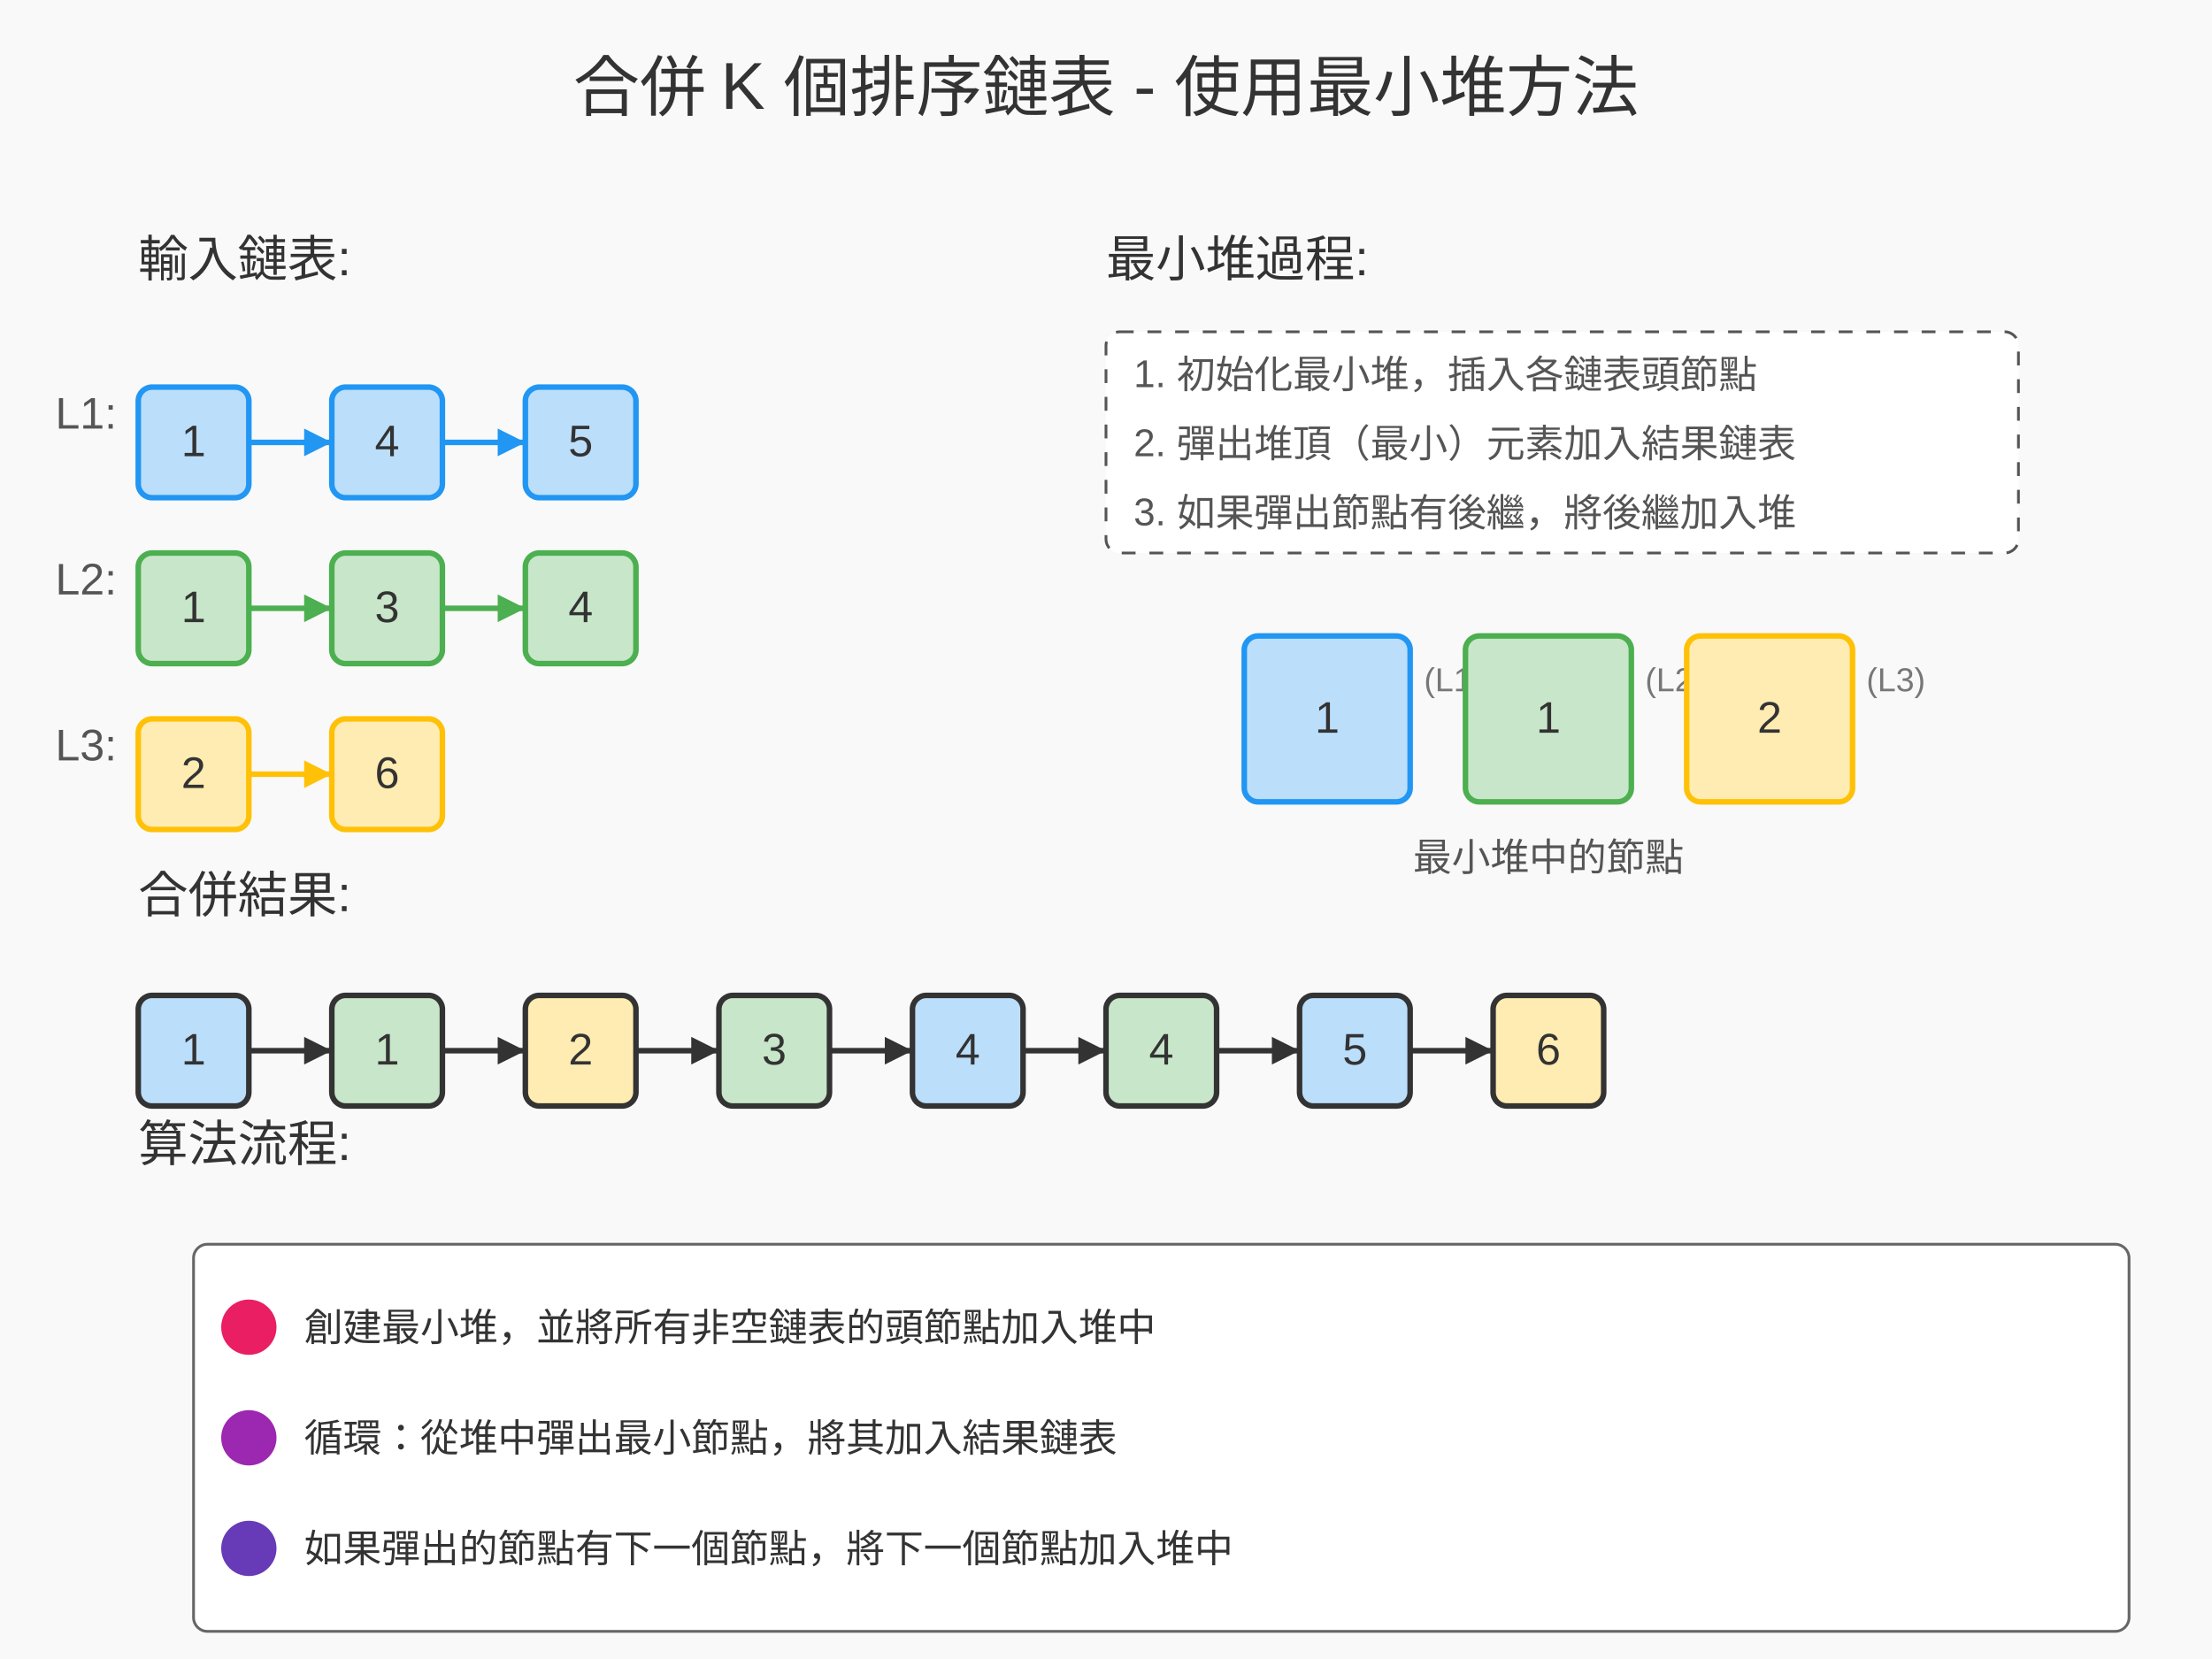
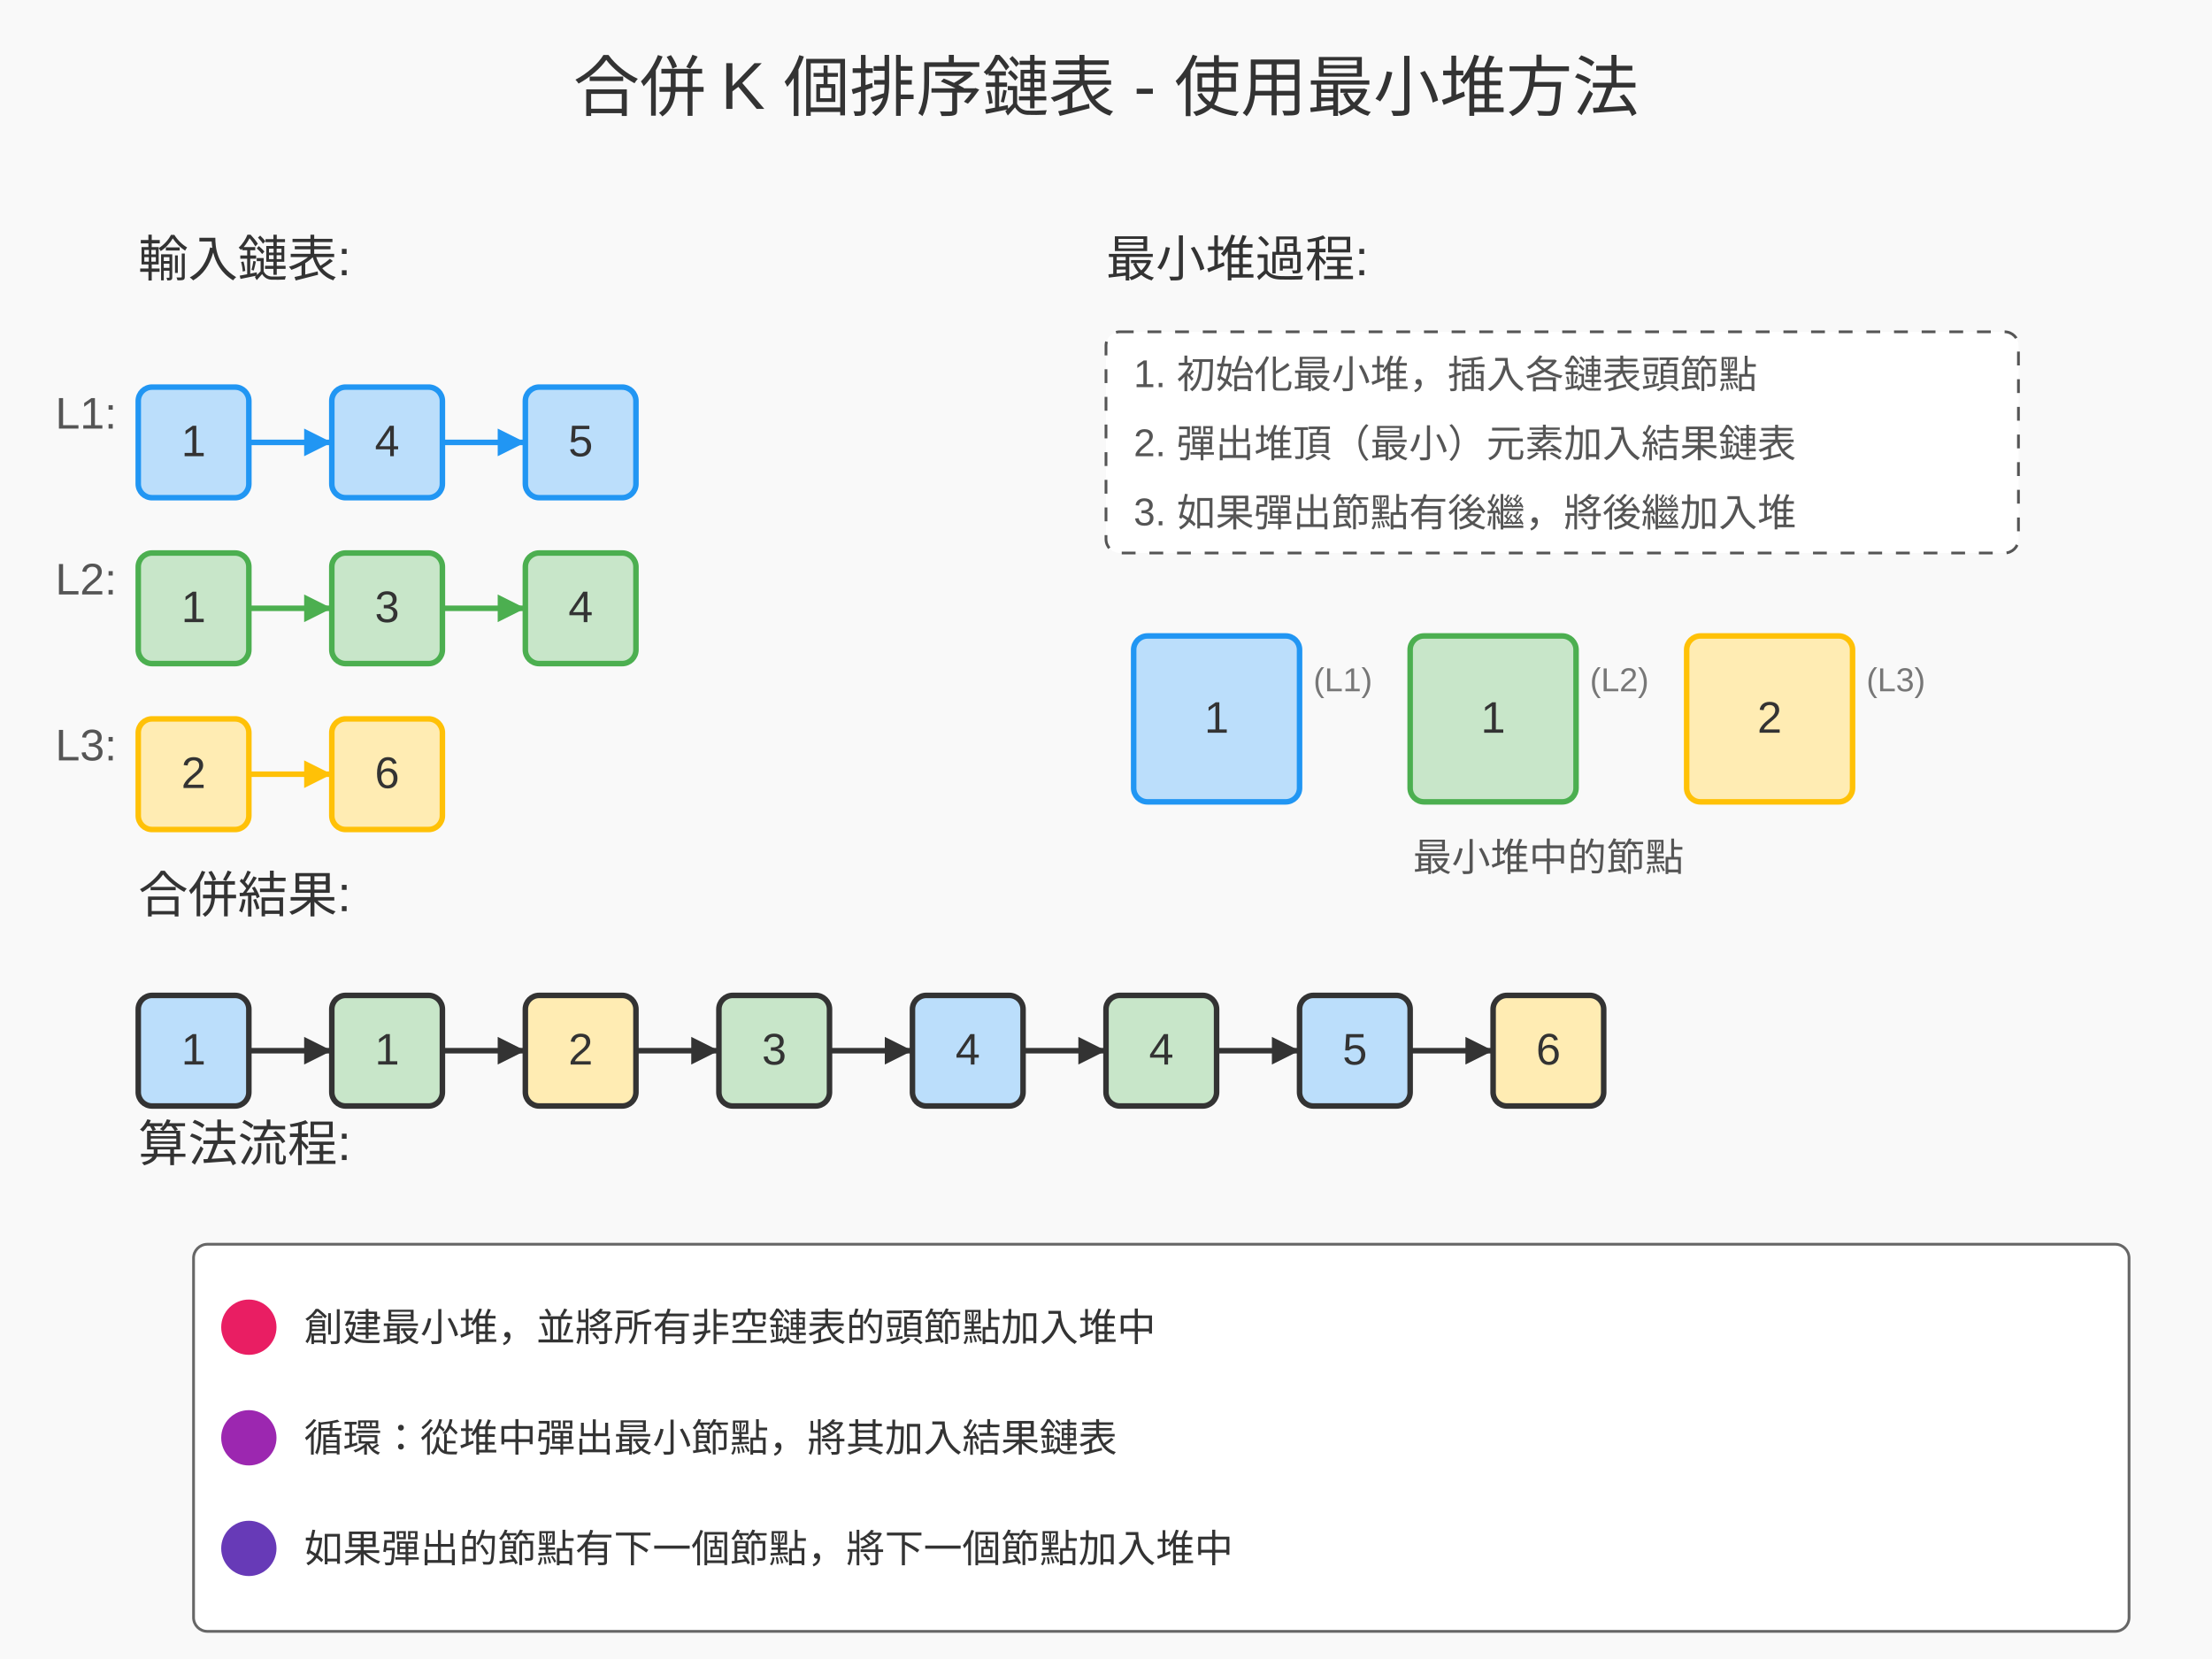
<svg xmlns="http://www.w3.org/2000/svg" viewBox="0 0 800 600">
  <rect width="800" height="600" fill="#f9f9f9" />
  <text x="400" y="40" font-family="Arial" font-size="24" text-anchor="middle" fill="#333">合併 K 個排序鏈表 - 使用最小堆方法</text>
  <g transform="translate(50, 100)">
    <text x="0" y="0" font-family="Arial" font-size="18" fill="#333">輸入鏈表:</text>
    <g transform="translate(0, 30)">
      <text x="-30" y="25" font-family="Arial" font-size="16" fill="#555">L1:</text>
      <rect x="0" y="10" width="40" height="40" rx="5" fill="#BBDEFB" stroke="#2196F3" stroke-width="2" />
      <text x="20" y="35" font-family="Arial" font-size="16" text-anchor="middle" fill="#333">1</text>
      <line x1="40" y1="30" x2="70" y2="30" stroke="#2196F3" stroke-width="2" />
      <polygon points="70,30 60,25 60,35" fill="#2196F3" />
      <rect x="70" y="10" width="40" height="40" rx="5" fill="#BBDEFB" stroke="#2196F3" stroke-width="2" />
      <text x="90" y="35" font-family="Arial" font-size="16" text-anchor="middle" fill="#333">4</text>
      <line x1="110" y1="30" x2="140" y2="30" stroke="#2196F3" stroke-width="2" />
      <polygon points="140,30 130,25 130,35" fill="#2196F3" />
      <rect x="140" y="10" width="40" height="40" rx="5" fill="#BBDEFB" stroke="#2196F3" stroke-width="2" />
      <text x="160" y="35" font-family="Arial" font-size="16" text-anchor="middle" fill="#333">5</text>
    </g>
    <g transform="translate(0, 90)">
      <text x="-30" y="25" font-family="Arial" font-size="16" fill="#555">L2:</text>
      <rect x="0" y="10" width="40" height="40" rx="5" fill="#C8E6C9" stroke="#4CAF50" stroke-width="2" />
      <text x="20" y="35" font-family="Arial" font-size="16" text-anchor="middle" fill="#333">1</text>
      <line x1="40" y1="30" x2="70" y2="30" stroke="#4CAF50" stroke-width="2" />
      <polygon points="70,30 60,25 60,35" fill="#4CAF50" />
      <rect x="70" y="10" width="40" height="40" rx="5" fill="#C8E6C9" stroke="#4CAF50" stroke-width="2" />
      <text x="90" y="35" font-family="Arial" font-size="16" text-anchor="middle" fill="#333">3</text>
      <line x1="110" y1="30" x2="140" y2="30" stroke="#4CAF50" stroke-width="2" />
      <polygon points="140,30 130,25 130,35" fill="#4CAF50" />
      <rect x="140" y="10" width="40" height="40" rx="5" fill="#C8E6C9" stroke="#4CAF50" stroke-width="2" />
      <text x="160" y="35" font-family="Arial" font-size="16" text-anchor="middle" fill="#333">4</text>
    </g>
    <g transform="translate(0, 150)">
      <text x="-30" y="25" font-family="Arial" font-size="16" fill="#555">L3:</text>
      <rect x="0" y="10" width="40" height="40" rx="5" fill="#FFECB3" stroke="#FFC107" stroke-width="2" />
      <text x="20" y="35" font-family="Arial" font-size="16" text-anchor="middle" fill="#333">2</text>
      <line x1="40" y1="30" x2="70" y2="30" stroke="#FFC107" stroke-width="2" />
      <polygon points="70,30 60,25 60,35" fill="#FFC107" />
      <rect x="70" y="10" width="40" height="40" rx="5" fill="#FFECB3" stroke="#FFC107" stroke-width="2" />
      <text x="90" y="35" font-family="Arial" font-size="16" text-anchor="middle" fill="#333">6</text>
    </g>
  </g>
  <g transform="translate(400, 100)">
    <text x="0" y="0" font-family="Arial" font-size="18" fill="#333">最小堆過程:</text>
    <rect x="0" y="20" width="330" height="80" rx="5" fill="#FFFFFF" stroke="#555" stroke-width="1" stroke-dasharray="5,5" />
    <text x="10" y="40" font-family="Arial" font-size="14" fill="#555">1. 初始化最小堆，插入各鏈表頭節點</text>
    <text x="10" y="65" font-family="Arial" font-size="14" fill="#555">2. 彈出堆頂（最小）元素加入結果鏈表</text>
    <text x="10" y="90" font-family="Arial" font-size="14" fill="#555">3. 如果彈出節點有後繼，將後繼加入堆</text>
    <g transform="translate(50, 130)">
-       <rect x="0" y="0" width="60" height="60" rx="5" fill="#BBDEFB" stroke="#2196F3" stroke-width="2" />
-       <text x="30" y="35" font-family="Arial" font-size="16" text-anchor="middle" fill="#333">1</text>
-       <text x="65" y="20" font-family="Arial" font-size="12" fill="#777">(L1)</text>
-       <rect x="80" y="0" width="60" height="60" rx="5" fill="#C8E6C9" stroke="#4CAF50" stroke-width="2" />
-       <text x="110" y="35" font-family="Arial" font-size="16" text-anchor="middle" fill="#333">1</text>
-       <text x="145" y="20" font-family="Arial" font-size="12" fill="#777">(L2)</text>
+       <rect x="-40" y="0" width="60" height="60" rx="5" fill="#BBDEFB" stroke="#2196F3" stroke-width="2" />
+       <text x="-10" y="35" font-family="Arial" font-size="16" text-anchor="middle" fill="#333">1</text>
+       <text x="25" y="20" font-family="Arial" font-size="12" fill="#777">(L1)</text>
+       <rect x="60" y="0" width="60" height="60" rx="5" fill="#C8E6C9" stroke="#4CAF50" stroke-width="2" />
+       <text x="90" y="35" font-family="Arial" font-size="16" text-anchor="middle" fill="#333">1</text>
+       <text x="125" y="20" font-family="Arial" font-size="12" fill="#777">(L2)</text>
      <rect x="160" y="0" width="60" height="60" rx="5" fill="#FFECB3" stroke="#FFC107" stroke-width="2" />
      <text x="190" y="35" font-family="Arial" font-size="16" text-anchor="middle" fill="#333">2</text>
      <text x="225" y="20" font-family="Arial" font-size="12" fill="#777">(L3)</text>
      <text x="110" y="85" font-family="Arial" font-size="14" text-anchor="middle" fill="#555">最小堆中的節點</text>
    </g>
  </g>
  <g transform="translate(50, 330)">
    <text x="0" y="0" font-family="Arial" font-size="18" fill="#333">合併結果:</text>
    <g transform="translate(0, 30)">
      <rect x="0" y="0" width="40" height="40" rx="5" fill="#BBDEFB" stroke="#333" stroke-width="2" />
      <text x="20" y="25" font-family="Arial" font-size="16" text-anchor="middle" fill="#333">1</text>
      <line x1="40" y1="20" x2="70" y2="20" stroke="#333" stroke-width="2" />
      <polygon points="70,20 60,15 60,25" fill="#333" />
      <rect x="70" y="0" width="40" height="40" rx="5" fill="#C8E6C9" stroke="#333" stroke-width="2" />
      <text x="90" y="25" font-family="Arial" font-size="16" text-anchor="middle" fill="#333">1</text>
      <line x1="110" y1="20" x2="140" y2="20" stroke="#333" stroke-width="2" />
      <polygon points="140,20 130,15 130,25" fill="#333" />
      <rect x="140" y="0" width="40" height="40" rx="5" fill="#FFECB3" stroke="#333" stroke-width="2" />
      <text x="160" y="25" font-family="Arial" font-size="16" text-anchor="middle" fill="#333">2</text>
      <line x1="180" y1="20" x2="210" y2="20" stroke="#333" stroke-width="2" />
      <polygon points="210,20 200,15 200,25" fill="#333" />
      <rect x="210" y="0" width="40" height="40" rx="5" fill="#C8E6C9" stroke="#333" stroke-width="2" />
      <text x="230" y="25" font-family="Arial" font-size="16" text-anchor="middle" fill="#333">3</text>
      <line x1="250" y1="20" x2="280" y2="20" stroke="#333" stroke-width="2" />
      <polygon points="280,20 270,15 270,25" fill="#333" />
      <rect x="280" y="0" width="40" height="40" rx="5" fill="#BBDEFB" stroke="#333" stroke-width="2" />
      <text x="300" y="25" font-family="Arial" font-size="16" text-anchor="middle" fill="#333">4</text>
      <line x1="320" y1="20" x2="350" y2="20" stroke="#333" stroke-width="2" />
      <polygon points="350,20 340,15 340,25" fill="#333" />
      <rect x="350" y="0" width="40" height="40" rx="5" fill="#C8E6C9" stroke="#333" stroke-width="2" />
      <text x="370" y="25" font-family="Arial" font-size="16" text-anchor="middle" fill="#333">4</text>
      <line x1="390" y1="20" x2="420" y2="20" stroke="#333" stroke-width="2" />
      <polygon points="420,20 410,15 410,25" fill="#333" />
      <rect x="420" y="0" width="40" height="40" rx="5" fill="#BBDEFB" stroke="#333" stroke-width="2" />
      <text x="440" y="25" font-family="Arial" font-size="16" text-anchor="middle" fill="#333">5</text>
      <line x1="460" y1="20" x2="490" y2="20" stroke="#333" stroke-width="2" />
      <polygon points="490,20 480,15 480,25" fill="#333" />
      <rect x="490" y="0" width="40" height="40" rx="5" fill="#FFECB3" stroke="#333" stroke-width="2" />
      <text x="510" y="25" font-family="Arial" font-size="16" text-anchor="middle" fill="#333">6</text>
    </g>
  </g>
  <g transform="translate(50, 420)">
    <text x="0" y="0" font-family="Arial" font-size="18" fill="#333">算法流程:</text>
    <g transform="translate(20, 30)">
      <rect x="0" y="0" width="700" height="140" rx="5" fill="#FFFFFF" stroke="#666" stroke-width="1" />
      <circle cx="20" cy="30" r="10" fill="#E91E63" />
      <text x="40" y="35" font-family="Arial" font-size="14" fill="#333">創建最小堆，並將所有非空鏈表的頭節點加入堆中</text>
      <circle cx="20" cy="70" r="10" fill="#9C27B0" />
      <text x="40" y="75" font-family="Arial" font-size="14" fill="#333">循環：從堆中彈出最小節點，將其加入結果鏈表</text>
      <circle cx="20" cy="110" r="10" fill="#673AB7" />
      <text x="40" y="115" font-family="Arial" font-size="14" fill="#333">如果彈出的節點有下一個節點，將下一個節點加入堆中</text>
    </g>
  </g>
</svg>
